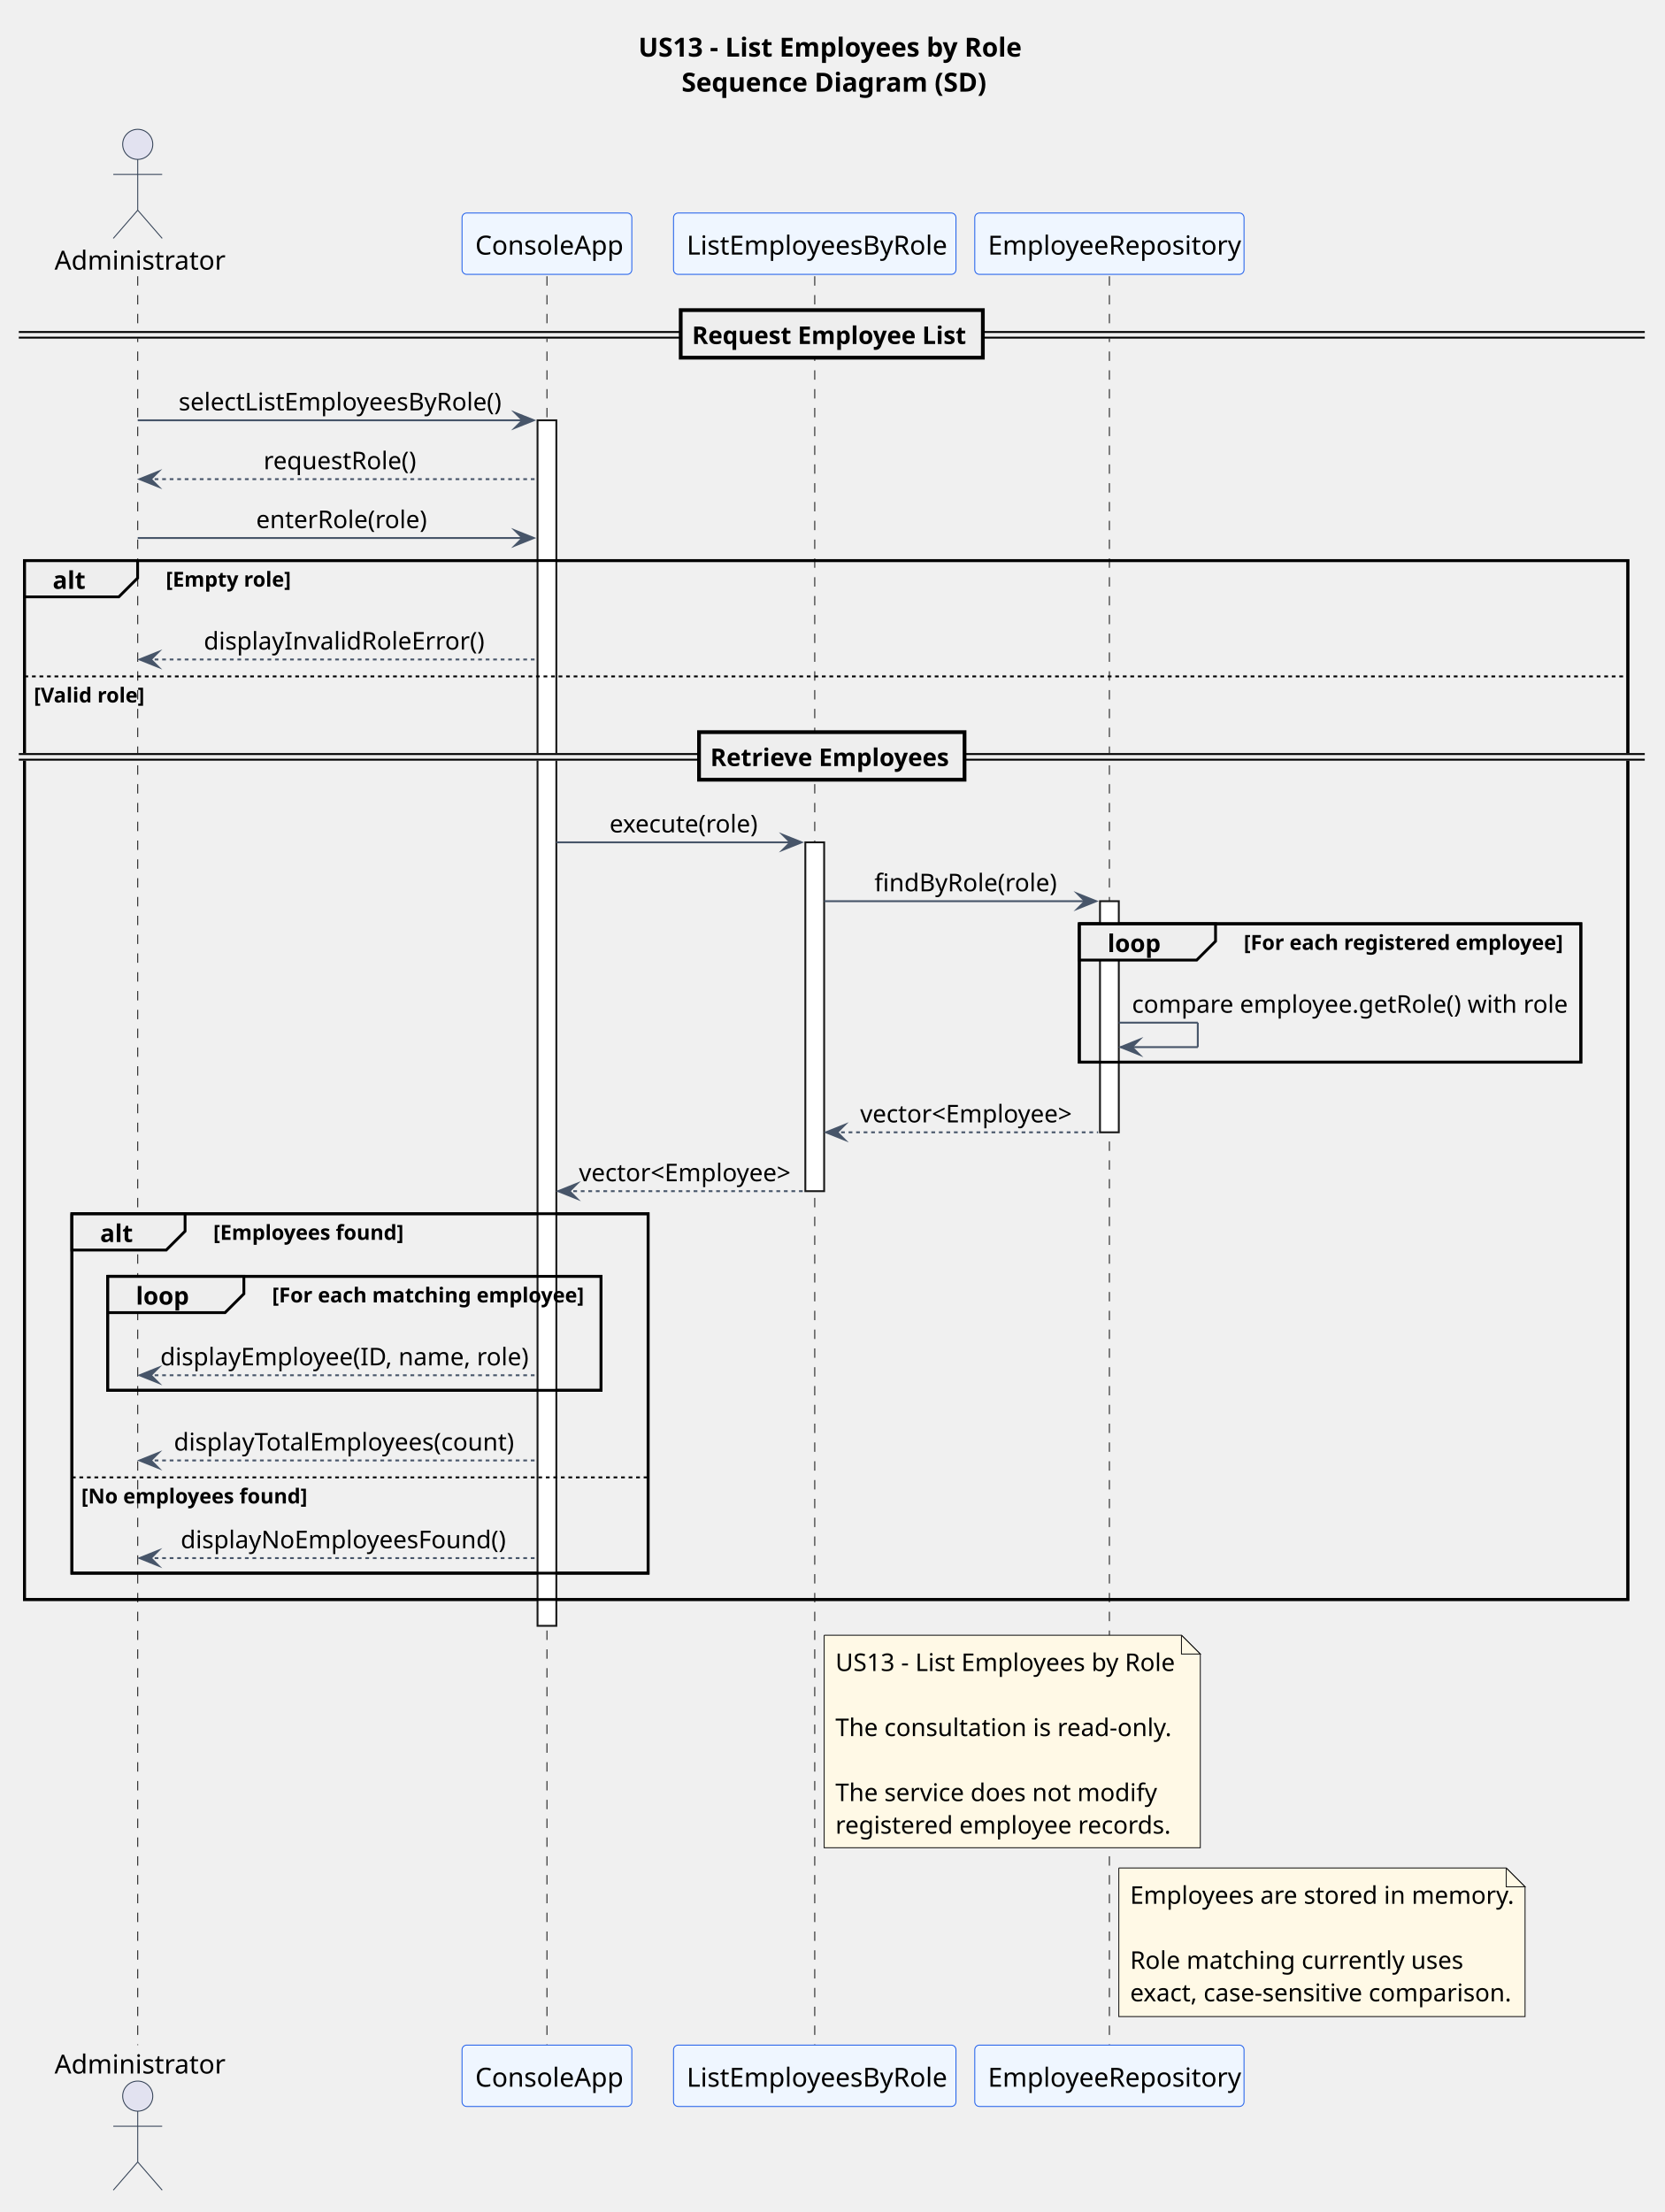
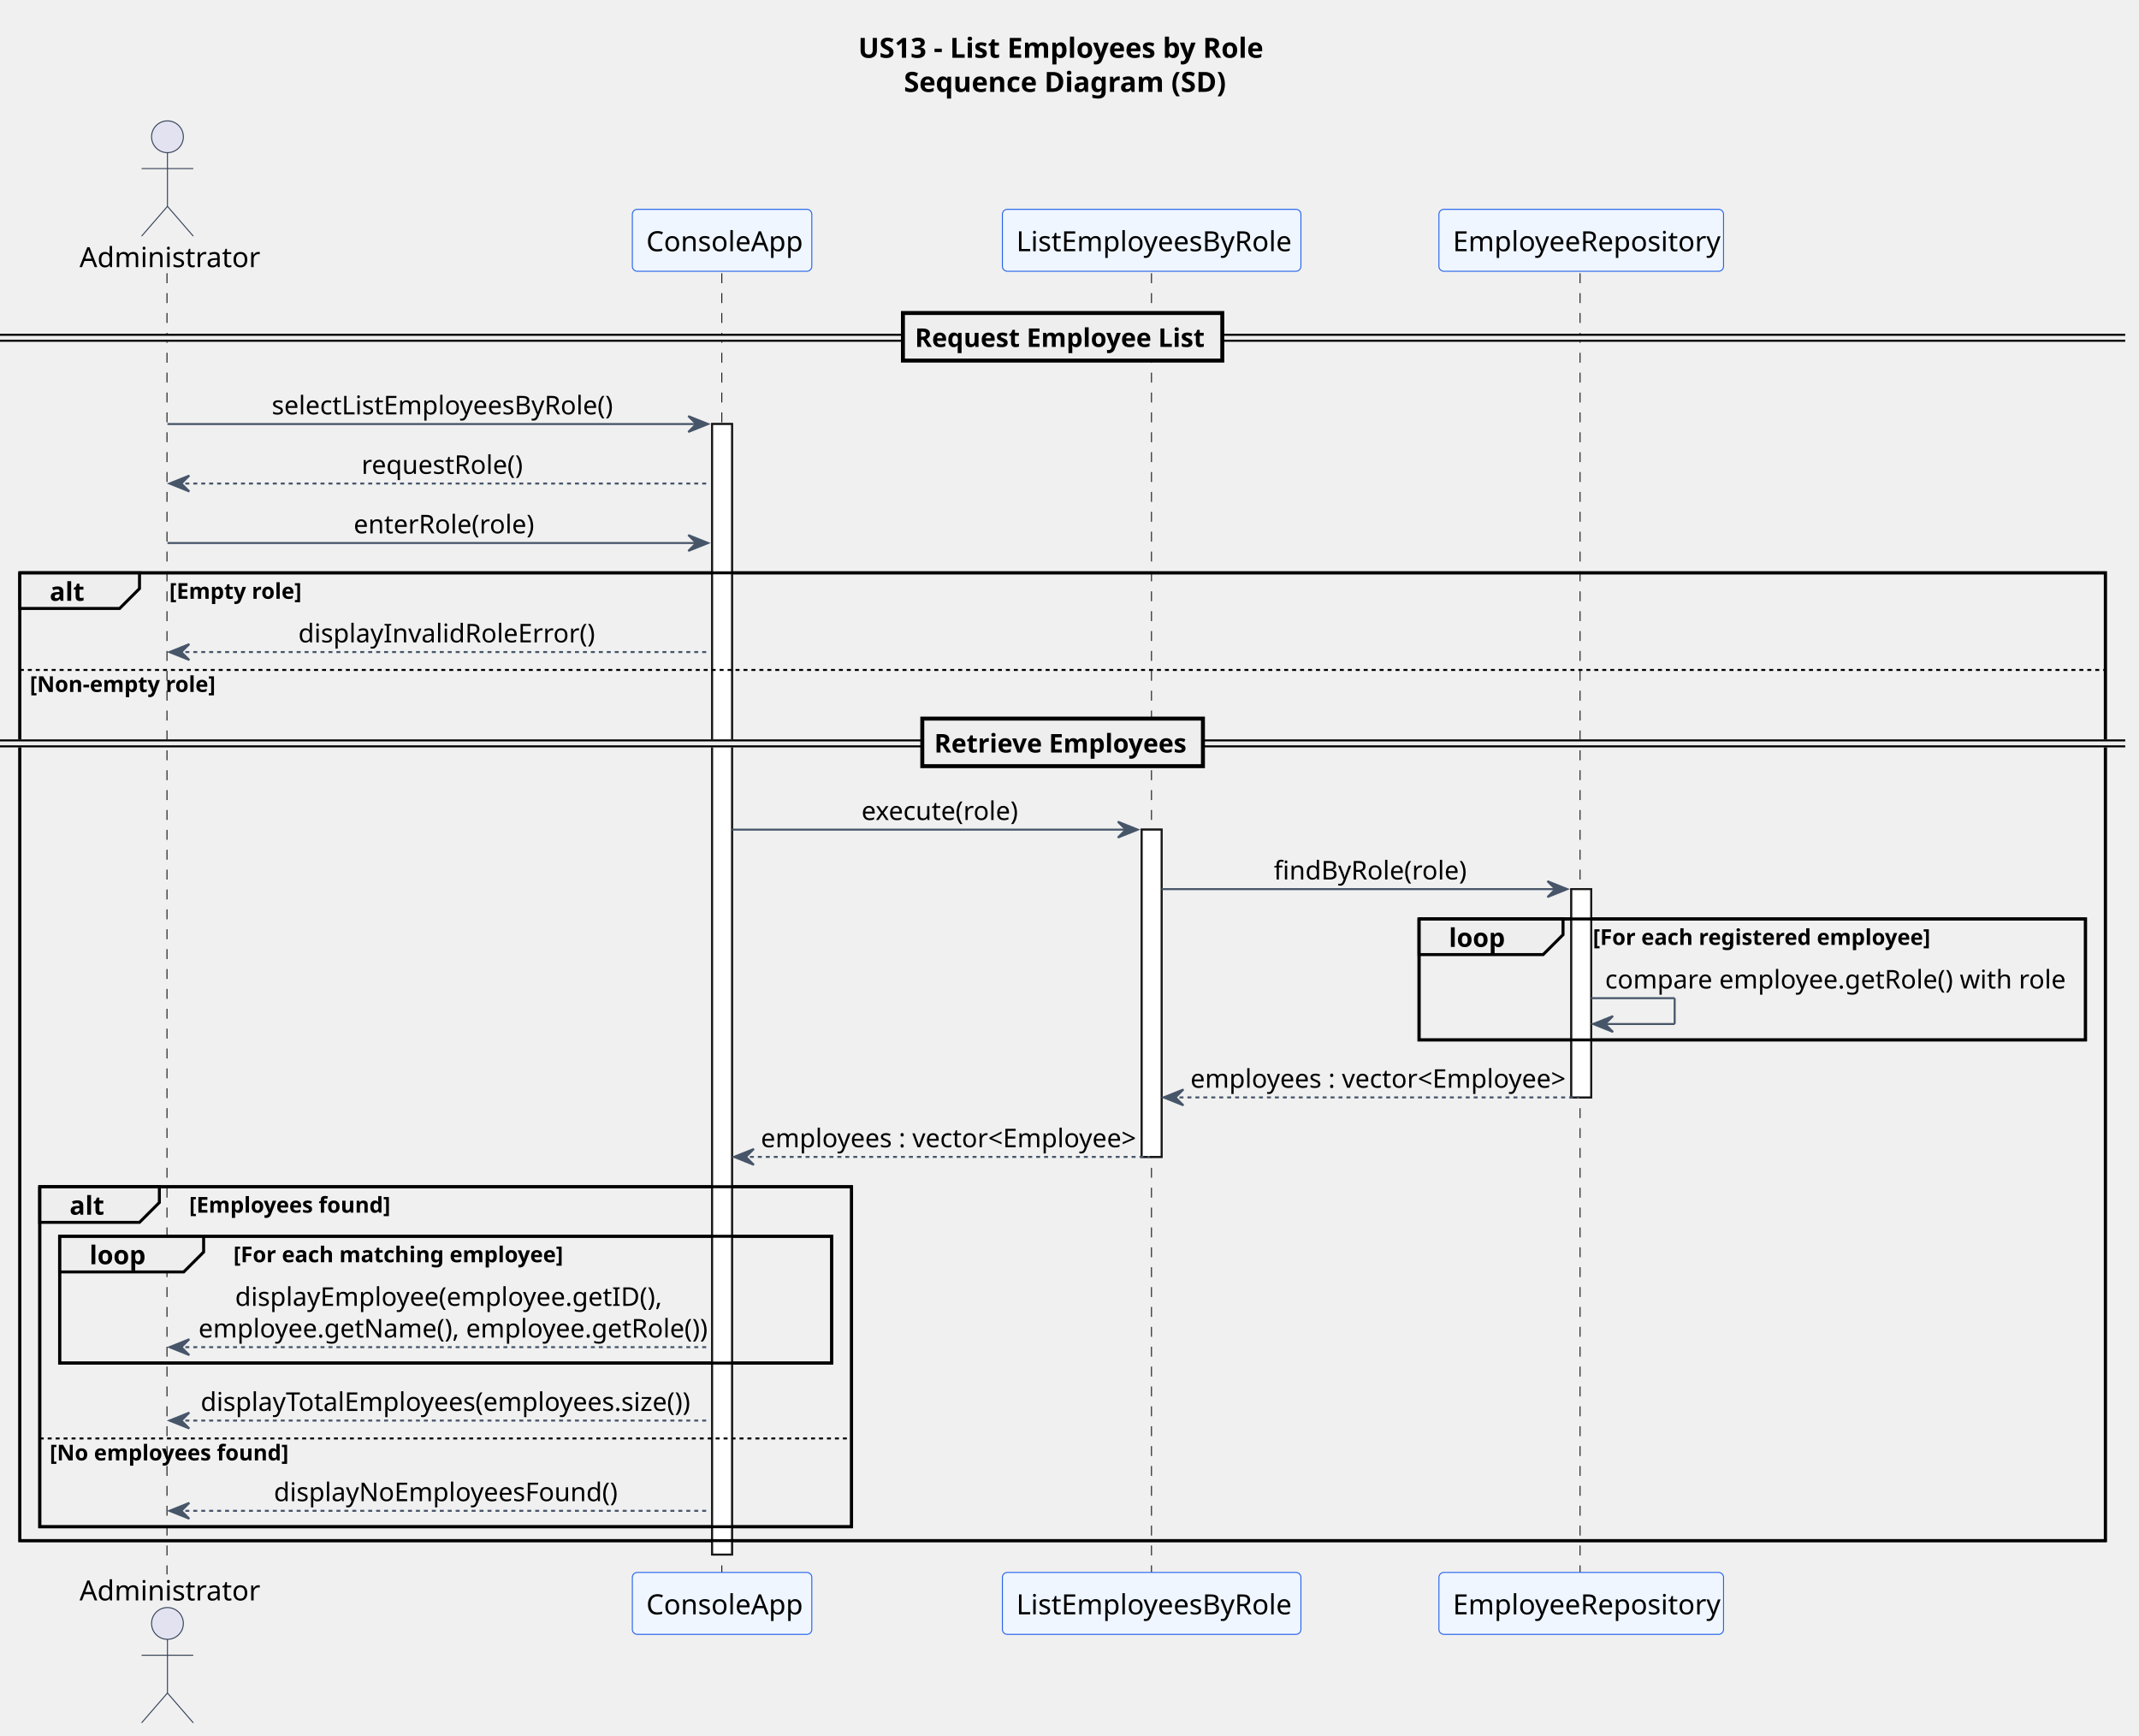
- <svg xmlns="http://www.w3.org/2000/svg" version="1.1" data-diagram-type="SEQUENCE" style="width:885px;height:1176px;background:#FFFFFF;" width="885px" height="1176px" viewBox="0 0 885 1176" zoomAndPan="magnify" preserveAspectRatio="none" contentStyleType="text/css">
+ <svg xmlns="http://www.w3.org/2000/svg" contentStyleType="text/css" height="873px" preserveAspectRatio="none" style="width:1076px;height:873px;background:#FFFFFF;" version="1.1" viewBox="0 0 1076 873" width="1076px" zoomAndPan="magnify">
  <defs />
-   <g font-family="sans-serif" lengthAdjust="spacing">
-     <g class="title" data-source-line="1">
-       <text x="339.456" y="30.107" fill="#000" font-size="14" textLength="204.62" font-weight="700">US13 - List Employees by Role</text>
-       <text x="362.411" y="48.729" fill="#000" font-size="14" textLength="158.71" font-weight="700">Sequence Diagram (SD)</text>
-     </g>
-     <rect x="13" y="298.027" width="852.532" height="552.336" fill="none" style="stroke:#000;stroke-width:1.5;" />
-     <rect x="573.875" y="491.113" width="266.657" height="73.582" fill="none" style="stroke:#000;stroke-width:1.5;" />
-     <rect x="38.234" y="645.277" width="306.36" height="191.086" fill="none" style="stroke:#000;stroke-width:1.5;" />
-     <rect x="57.234" y="678.568" width="262.36" height="60.582" fill="none" style="stroke:#000;stroke-width:1.5;" />
-     <g>
-       <rect x="69.734" y="146.863" width="8" height="940.41" fill="#000" fill-opacity="0" />
-       <line x1="73.234" y1="146.863" x2="73.234" y2="1087.273" style="stroke:#181818;stroke-width:0.5;stroke-dasharray:5,5;" />
-     </g>
-     <g>
-       <rect x="287.311" y="146.863" width="8" height="940.41" fill="#000" fill-opacity="0" />
-       <line x1="290.811" y1="146.863" x2="290.811" y2="1087.273" style="stroke:#181818;stroke-width:0.5;stroke-dasharray:5,5;" />
-     </g>
-     <g>
-       <rect x="285.811" y="223.445" width="10" height="640.918" fill="#FFF" style="stroke:#181818;stroke-width:1;" />
-     </g>
-     <g>
-       <rect x="429.703" y="146.863" width="8" height="940.41" fill="#000" fill-opacity="0" />
-       <line x1="433.203" y1="146.863" x2="433.203" y2="1087.273" style="stroke:#181818;stroke-width:0.5;stroke-dasharray:5,5;" />
-     </g>
-     <g>
-       <rect x="428.203" y="447.822" width="10" height="185.455" fill="#FFF" style="stroke:#181818;stroke-width:1;" />
-     </g>
-     <g>
-       <rect x="586.375" y="146.863" width="8" height="940.41" fill="#000" fill-opacity="0" />
-       <line x1="589.875" y1="146.863" x2="589.875" y2="1087.273" style="stroke:#181818;stroke-width:0.5;stroke-dasharray:5,5;" />
-     </g>
-     <g>
-       <rect x="584.875" y="479.113" width="10" height="122.873" fill="#FFF" style="stroke:#181818;stroke-width:1;" />
-     </g>
-     <text x="29" y="143.35" fill="#000" font-size="14" textLength="82.469">Administrator</text>
-     <ellipse cx="73.234" cy="76.742" rx="8" ry="8" fill="#E2E2F0" style="stroke:#334155;stroke-width:0.5;" />
-     <path d="M73.234,84.742 L73.234,111.742 M60.234,92.742 L86.234,92.742 M73.234,111.742 L60.234,126.742 M73.234,111.742 L86.234,126.742" style="stroke:#334155;stroke-width:0.5;" fill="none" />
-     <rect x="245.673" y="113.242" width="90.275" height="32.621" fill="#EFF6FF" style="stroke:#2563EB;stroke-width:0.5;" rx="2.5" ry="2.5" />
-     <text x="252.673" y="135.35" fill="#000" font-size="14" textLength="76.275">ConsoleApp</text>
-     <rect x="358.117" y="113.242" width="150.172" height="32.621" fill="#EFF6FF" style="stroke:#2563EB;stroke-width:0.5;" rx="2.5" ry="2.5" />
-     <text x="365.117" y="135.35" fill="#000" font-size="14" textLength="136.172">ListEmployeesByRole</text>
-     <rect x="518.289" y="113.242" width="143.172" height="32.621" fill="#EFF6FF" style="stroke:#2563EB;stroke-width:0.5;" rx="2.5" ry="2.5" />
-     <text x="525.289" y="135.35" fill="#000" font-size="14" textLength="129.172">EmployeeRepository</text>
-     <text x="29" y="1102.381" fill="#000" font-size="14" textLength="82.469">Administrator</text>
-     <ellipse cx="73.234" cy="1114.395" rx="8" ry="8" fill="#E2E2F0" style="stroke:#334155;stroke-width:0.5;" />
-     <path d="M73.234,1122.395 L73.234,1149.395 M60.234,1130.395 L86.234,1130.395 M73.234,1149.395 L60.234,1164.395 M73.234,1149.395 L86.234,1164.395" style="stroke:#334155;stroke-width:0.5;" fill="none" />
-     <rect x="245.673" y="1087.273" width="90.275" height="32.621" fill="#EFF6FF" style="stroke:#2563EB;stroke-width:0.5;" rx="2.5" ry="2.5" />
-     <text x="252.673" y="1109.381" fill="#000" font-size="14" textLength="76.275">ConsoleApp</text>
-     <rect x="358.117" y="1087.273" width="150.172" height="32.621" fill="#EFF6FF" style="stroke:#2563EB;stroke-width:0.5;" rx="2.5" ry="2.5" />
-     <text x="365.117" y="1109.381" fill="#000" font-size="14" textLength="136.172">ListEmployeesByRole</text>
-     <rect x="518.289" y="1087.273" width="143.172" height="32.621" fill="#EFF6FF" style="stroke:#2563EB;stroke-width:0.5;" rx="2.5" ry="2.5" />
-     <text x="525.289" y="1109.381" fill="#000" font-size="14" textLength="129.172">EmployeeRepository</text>
-     <rect x="10" y="176.509" width="864.532" height="3" fill="#EEE" style="stroke:#EEE;stroke-width:1;" />
-     <line x1="10" y1="176.509" x2="874.532" y2="176.509" style="stroke:#000;stroke-width:1;" />
-     <line x1="10" y1="179.509" x2="874.532" y2="179.509" style="stroke:#000;stroke-width:1;" />
-     <rect x="361.941" y="164.863" width="160.65" height="25.291" fill="#EEE" style="stroke:#000;stroke-width:2;" />
-     <text x="367.941" y="182.892" fill="#000" font-size="13" textLength="143.038" font-weight="700">Request Employee List</text>
-     <polygon points="273.811,219.445,283.811,223.445,273.811,227.445,277.811,223.445" fill="#475569" style="stroke:#475569;stroke-width:1;stroke-linejoin:miter;stroke-miterlimit:10;" />
-     <line x1="73.234" y1="223.445" x2="279.811" y2="223.445" style="stroke:#475569;stroke-width:1;" />
-     <text x="94.991" y="218.183" fill="#000" font-size="13" textLength="169.063">selectListEmployeesByRole()</text>
-     <polygon points="84.234,250.736,74.234,254.736,84.234,258.736,80.234,254.736" fill="#475569" style="stroke:#475569;stroke-width:1;stroke-linejoin:miter;stroke-miterlimit:10;" />
-     <line x1="78.234" y1="254.736" x2="284.811" y2="254.736" style="stroke:#475569;stroke-width:1;stroke-dasharray:2,2;" />
-     <text x="140.145" y="249.474" fill="#000" font-size="13" textLength="78.755">requestRole()</text>
-     <polygon points="273.811,282.027,283.811,286.027,273.811,290.027,277.811,286.027" fill="#475569" style="stroke:#475569;stroke-width:1;stroke-linejoin:miter;stroke-miterlimit:10;" />
-     <line x1="73.234" y1="286.027" x2="279.811" y2="286.027" style="stroke:#475569;stroke-width:1;" />
-     <text x="136.171" y="280.765" fill="#000" font-size="13" textLength="86.703">enterRole(role)</text>
-     <path d="M13,298.027 L73.171,298.027 L73.171,307.318 L63.171,317.318 L13,317.318 L13,298.027" style="stroke:#000;stroke-width:1.5;" fill="#EEE" />
-     <rect x="13" y="298.027" width="852.532" height="552.336" fill="none" style="stroke:#000;stroke-width:1.5;" />
-     <text x="28" y="313.056" fill="#000" font-size="13" textLength="15.171" font-weight="700">alt</text>
-     <text x="88.171" y="311.897" fill="#000" font-size="11" textLength="64.174" font-weight="700">[Empty role]</text>
-     <polygon points="84.234,346.609,74.234,350.609,84.234,354.609,80.234,350.609" fill="#475569" style="stroke:#475569;stroke-width:1;stroke-linejoin:miter;stroke-miterlimit:10;" />
-     <line x1="78.234" y1="350.609" x2="284.811" y2="350.609" style="stroke:#475569;stroke-width:1;stroke-dasharray:2,2;" />
-     <text x="108.359" y="345.347" fill="#000" font-size="13" textLength="142.327">displayInvalidRoleError()</text>
-     <line x1="13" y1="359.609" x2="865.532" y2="359.609" style="stroke:#000;stroke-width:1;stroke-dasharray:2,2;" />
-     <text x="18" y="373.479" fill="#000" font-size="11" textLength="56.842" font-weight="700">[Valid role]</text>
-     <rect x="10" y="400.886" width="864.532" height="3" fill="#EEE" style="stroke:#EEE;stroke-width:1;" />
-     <line x1="10" y1="400.886" x2="874.532" y2="400.886" style="stroke:#000;stroke-width:1;" />
-     <line x1="10" y1="403.886" x2="874.532" y2="403.886" style="stroke:#000;stroke-width:1;" />
-     <rect x="371.678" y="389.24" width="141.175" height="25.291" fill="#EEE" style="stroke:#000;stroke-width:2;" />
-     <text x="377.678" y="407.269" fill="#000" font-size="13" textLength="123.563" font-weight="700">Retrieve Employees</text>
-     <polygon points="416.203,443.822,426.203,447.822,416.203,451.822,420.203,447.822" fill="#475569" style="stroke:#475569;stroke-width:1;stroke-linejoin:miter;stroke-miterlimit:10;" />
-     <line x1="295.811" y1="447.822" x2="422.203" y2="447.822" style="stroke:#475569;stroke-width:1;" />
-     <text x="324.073" y="442.56" fill="#000" font-size="13" textLength="75.867">execute(role)</text>
-     <polygon points="572.875,475.113,582.875,479.113,572.875,483.113,576.875,479.113" fill="#475569" style="stroke:#475569;stroke-width:1;stroke-linejoin:miter;stroke-miterlimit:10;" />
-     <line x1="438.203" y1="479.113" x2="578.875" y2="479.113" style="stroke:#475569;stroke-width:1;" />
-     <text x="464.938" y="473.851" fill="#000" font-size="13" textLength="93.203">findByRole(role)</text>
-     <path d="M573.875,491.113 L646.31,491.113 L646.31,500.404 L636.31,510.404 L573.875,510.404 L573.875,491.113" style="stroke:#000;stroke-width:1.5;" fill="#EEE" />
-     <rect x="573.875" y="491.113" width="266.657" height="73.582" fill="none" style="stroke:#000;stroke-width:1.5;" />
-     <text x="588.875" y="506.142" fill="#000" font-size="13" textLength="27.435" font-weight="700">loop</text>
-     <text x="661.31" y="504.983" fill="#000" font-size="11" textLength="163.222" font-weight="700">[For each registered employee]</text>
-     <line x1="594.875" y1="543.695" x2="636.875" y2="543.695" style="stroke:#475569;stroke-width:1;" />
-     <line x1="636.875" y1="543.695" x2="636.875" y2="556.695" style="stroke:#475569;stroke-width:1;" />
-     <line x1="595.875" y1="556.695" x2="636.875" y2="556.695" style="stroke:#475569;stroke-width:1;" />
-     <polygon points="605.875,552.695,595.875,556.695,605.875,560.695,601.875,556.695" fill="#475569" style="stroke:#475569;stroke-width:1;stroke-linejoin:miter;stroke-miterlimit:10;" />
-     <text x="601.875" y="538.433" fill="#000" font-size="13" textLength="219.654">compare employee.getRole() with role</text>
-     <polygon points="449.203,597.986,439.203,601.986,449.203,605.986,445.203,601.986" fill="#475569" style="stroke:#475569;stroke-width:1;stroke-linejoin:miter;stroke-miterlimit:10;" />
-     <line x1="443.203" y1="601.986" x2="583.875" y2="601.986" style="stroke:#475569;stroke-width:1;stroke-dasharray:2,2;" />
-     <text x="457.343" y="596.724" fill="#000" font-size="13" textLength="108.393">vector&lt;Employee&gt;</text>
-     <polygon points="306.811,629.277,296.811,633.277,306.811,637.277,302.811,633.277" fill="#475569" style="stroke:#475569;stroke-width:1;stroke-linejoin:miter;stroke-miterlimit:10;" />
-     <line x1="300.811" y1="633.277" x2="427.203" y2="633.277" style="stroke:#475569;stroke-width:1;stroke-dasharray:2,2;" />
-     <text x="307.811" y="628.015" fill="#000" font-size="13" textLength="108.393">vector&lt;Employee&gt;</text>
-     <path d="M38.234,645.277 L98.405,645.277 L98.405,654.568 L88.405,664.568 L38.234,664.568 L38.234,645.277" style="stroke:#000;stroke-width:1.5;" fill="#EEE" />
-     <rect x="38.234" y="645.277" width="306.36" height="191.086" fill="none" style="stroke:#000;stroke-width:1.5;" />
-     <text x="53.234" y="660.306" fill="#000" font-size="13" textLength="15.171" font-weight="700">alt</text>
-     <text x="113.405" y="659.147" fill="#000" font-size="11" textLength="99.005" font-weight="700">[Employees found]</text>
-     <path d="M57.234,678.568 L129.669,678.568 L129.669,687.859 L119.669,697.859 L57.234,697.859 L57.234,678.568" style="stroke:#000;stroke-width:1.5;" fill="#EEE" />
-     <rect x="57.234" y="678.568" width="262.36" height="60.582" fill="none" style="stroke:#000;stroke-width:1.5;" />
-     <text x="72.234" y="693.597" fill="#000" font-size="13" textLength="27.435" font-weight="700">loop</text>
-     <text x="144.669" y="692.438" fill="#000" font-size="11" textLength="158.925" font-weight="700">[For each matching employee]</text>
-     <polygon points="84.234,727.15,74.234,731.15,84.234,735.15,80.234,731.15" fill="#475569" style="stroke:#475569;stroke-width:1;stroke-linejoin:miter;stroke-miterlimit:10;" />
-     <line x1="78.234" y1="731.15" x2="284.811" y2="731.15" style="stroke:#475569;stroke-width:1;stroke-dasharray:2,2;" />
-     <text x="85.234" y="725.888" fill="#000" font-size="13" textLength="188.576">displayEmployee(ID, name, role)</text>
-     <polygon points="84.234,772.441,74.234,776.441,84.234,780.441,80.234,776.441" fill="#475569" style="stroke:#475569;stroke-width:1;stroke-linejoin:miter;stroke-miterlimit:10;" />
-     <line x1="78.234" y1="776.441" x2="284.811" y2="776.441" style="stroke:#475569;stroke-width:1;stroke-dasharray:2,2;" />
-     <text x="92.455" y="771.179" fill="#000" font-size="13" textLength="174.135">displayTotalEmployees(count)</text>
-     <line x1="38.234" y1="785.441" x2="344.594" y2="785.441" style="stroke:#000;stroke-width:1;stroke-dasharray:2,2;" />
-     <text x="43.234" y="799.312" fill="#000" font-size="11" textLength="115.505" font-weight="700">[No employees found]</text>
-     <polygon points="84.234,824.363,74.234,828.363,84.234,832.363,80.234,828.363" fill="#475569" style="stroke:#475569;stroke-width:1;stroke-linejoin:miter;stroke-miterlimit:10;" />
-     <line x1="78.234" y1="828.363" x2="284.811" y2="828.363" style="stroke:#475569;stroke-width:1;stroke-dasharray:2,2;" />
-     <text x="96.067" y="823.101" fill="#000" font-size="13" textLength="166.912">displayNoEmployeesFound()</text>
-     <path d="M438.203,869.363 L438.203,982.363 L638.203,982.363 L638.203,879.363 L628.203,869.363 L438.203,869.363" style="stroke:#181818;stroke-width:0.5;" fill="#FFF9E6" />
-     <path d="M628.203,869.363 L628.203,879.363 L638.203,879.363 L628.203,869.363" style="stroke:#181818;stroke-width:0.5;" fill="#FFF9E6" />
-     <text x="444.203" y="888.392" fill="#000" font-size="13" textLength="179.912">US13 - List Employees by Role</text>
-     <text x="444.203" y="905.683" fill="#000" font-size="13"> </text>
-     <text x="444.203" y="922.974" fill="#000" font-size="13" textLength="169.813">The consultation is read-only.</text>
-     <text x="444.203" y="940.265" fill="#000" font-size="13"> </text>
-     <text x="444.203" y="957.556" fill="#000" font-size="13" textLength="162.576">The service does not modify</text>
-     <text x="444.203" y="974.847" fill="#000" font-size="13" textLength="168.359">registered employee records.</text>
-     <path d="M594.875,993.109 L594.875,1072.109 L810.875,1072.109 L810.875,1003.109 L800.875,993.109 L594.875,993.109" style="stroke:#181818;stroke-width:0.5;" fill="#FFF9E6" />
-     <path d="M800.875,993.109 L800.875,1003.109 L810.875,1003.109 L800.875,993.109" style="stroke:#181818;stroke-width:0.5;" fill="#FFF9E6" />
-     <text x="600.875" y="1012.138" fill="#000" font-size="13" textLength="194.353">Employees are stored in memory.</text>
-     <text x="600.875" y="1029.429" fill="#000" font-size="13"> </text>
-     <text x="600.875" y="1046.72" fill="#000" font-size="13" textLength="167.629">Role matching currently uses</text>
-     <text x="600.875" y="1064.011" fill="#000" font-size="13" textLength="195.083">exact, case-sensitive comparison.</text>
+   <g>
+     <text fill="#000000" font-family="sans-serif" font-size="14" font-weight="bold" lengthAdjust="spacing" textLength="204.62" x="431.728" y="29.075">US13 - List Employees by Role</text>
+     <text fill="#000000" font-family="sans-serif" font-size="14" font-weight="bold" lengthAdjust="spacing" textLength="158.71" x="454.683" y="46.227">Sequence Diagram (SD)</text>
+     <rect fill="#FFFFFF" height="568.699" style="stroke:#181818;stroke-width:1;" width="10" x="358.231" y="213.307" />
+     <rect fill="#FFFFFF" height="164.631" style="stroke:#181818;stroke-width:1;" width="10" x="574.326" y="417.34" />
+     <rect fill="#FFFFFF" height="104.779" style="stroke:#181818;stroke-width:1;" width="10" x="790.421" y="447.267" />
+     <rect fill="none" height="486.846" style="stroke:#000000;stroke-width:1.5;" width="1049.075" x="10" y="288.159" />
+     <rect fill="none" height="60.852" style="stroke:#000000;stroke-width:1.5;" width="335.24" x="713.835" y="462.267" />
+     <rect fill="none" height="171.034" style="stroke:#000000;stroke-width:1.5;" width="408.368" x="20" y="596.972" />
+     <rect fill="none" height="63.779" style="stroke:#000000;stroke-width:1.5;" width="388.368" x="30" y="621.898" />
+     <line style="stroke:#181818;stroke-width:0.5;stroke-dasharray:5.0,5.0;" x1="84" x2="84" y1="137.454" y2="792.005" />
+     <line style="stroke:#181818;stroke-width:0.5;stroke-dasharray:5.0,5.0;" x1="363.093" x2="363.093" y1="137.454" y2="792.005" />
+     <line style="stroke:#181818;stroke-width:0.5;stroke-dasharray:5.0,5.0;" x1="579.24" x2="579.24" y1="137.454" y2="792.005" />
+     <line style="stroke:#181818;stroke-width:0.5;stroke-dasharray:5.0,5.0;" x1="794.835" x2="794.835" y1="137.454" y2="792.005" />
+     <text fill="#000000" font-family="sans-serif" font-size="14" lengthAdjust="spacing" textLength="82.469" x="40" y="134.378">Administrator</text>
+     <ellipse cx="84.234" cy="68.803" fill="#E2E2F0" rx="8" ry="8" style="stroke:#334155;stroke-width:0.5;" />
+     <path d="M84.234,76.803 L84.234,103.803 M71.234,84.803 L97.234,84.803 M84.234,103.803 L71.234,118.803 M84.234,103.803 L97.234,118.803 " fill="none" style="stroke:#334155;stroke-width:0.5;" />
+     <text fill="#000000" font-family="sans-serif" font-size="14" lengthAdjust="spacing" textLength="82.469" x="40" y="805.081">Administrator</text>
+     <ellipse cx="84.234" cy="816.657" fill="#E2E2F0" rx="8" ry="8" style="stroke:#334155;stroke-width:0.5;" />
+     <path d="M84.234,824.657 L84.234,851.657 M71.234,832.657 L97.234,832.657 M84.234,851.657 L71.234,866.657 M84.234,851.657 L97.234,866.657 " fill="none" style="stroke:#334155;stroke-width:0.5;" />
+     <rect fill="#EFF6FF" height="31.151" rx="2.5" ry="2.5" style="stroke:#2563EB;stroke-width:0.5;" width="90.275" x="318.093" y="105.303" />
+     <text fill="#000000" font-family="sans-serif" font-size="14" lengthAdjust="spacing" textLength="76.275" x="325.093" y="126.378">ConsoleApp</text>
+     <rect fill="#EFF6FF" height="31.151" rx="2.5" ry="2.5" style="stroke:#2563EB;stroke-width:0.5;" width="90.275" x="318.093" y="791.005" />
+     <text fill="#000000" font-family="sans-serif" font-size="14" lengthAdjust="spacing" textLength="76.275" x="325.093" y="812.081">ConsoleApp</text>
+     <rect fill="#EFF6FF" height="31.151" rx="2.5" ry="2.5" style="stroke:#2563EB;stroke-width:0.5;" width="150.172" x="504.24" y="105.303" />
+     <text fill="#000000" font-family="sans-serif" font-size="14" lengthAdjust="spacing" textLength="136.172" x="511.24" y="126.378">ListEmployeesByRole</text>
+     <rect fill="#EFF6FF" height="31.151" rx="2.5" ry="2.5" style="stroke:#2563EB;stroke-width:0.5;" width="150.172" x="504.24" y="791.005" />
+     <text fill="#000000" font-family="sans-serif" font-size="14" lengthAdjust="spacing" textLength="136.172" x="511.24" y="812.081">ListEmployeesByRole</text>
+     <rect fill="#EFF6FF" height="31.151" rx="2.5" ry="2.5" style="stroke:#2563EB;stroke-width:0.5;" width="143.172" x="723.835" y="105.303" />
+     <text fill="#000000" font-family="sans-serif" font-size="14" lengthAdjust="spacing" textLength="129.172" x="730.835" y="126.378">EmployeeRepository</text>
+     <rect fill="#EFF6FF" height="31.151" rx="2.5" ry="2.5" style="stroke:#2563EB;stroke-width:0.5;" width="143.172" x="723.835" y="791.005" />
+     <text fill="#000000" font-family="sans-serif" font-size="14" lengthAdjust="spacing" textLength="129.172" x="730.835" y="812.081">EmployeeRepository</text>
+     <rect fill="#FFFFFF" height="568.699" style="stroke:#181818;stroke-width:1;" width="10" x="358.231" y="213.307" />
+     <rect fill="#FFFFFF" height="164.631" style="stroke:#181818;stroke-width:1;" width="10" x="574.326" y="417.34" />
+     <rect fill="#FFFFFF" height="104.779" style="stroke:#181818;stroke-width:1;" width="10" x="790.421" y="447.267" />
+     <rect fill="#EEEEEE" height="3" style="stroke:#EEEEEE;stroke-width:1;" width="1069.075" x="0" y="168.417" />
+     <line style="stroke:#000000;stroke-width:1;" x1="0" x2="1069.075" y1="168.417" y2="168.417" />
+     <line style="stroke:#000000;stroke-width:1;" x1="0" x2="1069.075" y1="171.417" y2="171.417" />
+     <rect fill="#EEEEEE" height="23.926" style="stroke:#000000;stroke-width:2;" width="160.65" x="454.213" y="157.454" />
+     <text fill="#000000" font-family="sans-serif" font-size="13" font-weight="bold" lengthAdjust="spacing" textLength="143.038" x="460.213" y="174.524">Request Employee List</text>
+     <polygon fill="#475569" points="346.231,209.307,356.231,213.307,346.231,217.307,350.231,213.307" style="stroke:#475569;stroke-width:1;" />
+     <line style="stroke:#475569;stroke-width:1;" x1="84.234" x2="352.231" y1="213.307" y2="213.307" />
+     <text fill="#000000" font-family="sans-serif" font-size="13" lengthAdjust="spacing" textLength="169.064" x="136.701" y="208.45">selectListEmployeesByRole()</text>
+     <polygon fill="#475569" points="95.234,239.233,85.234,243.233,95.234,247.233,91.234,243.233" style="stroke:#475569;stroke-width:1;" />
+     <line style="stroke:#475569;stroke-width:1;stroke-dasharray:2.0,2.0;" x1="89.234" x2="357.231" y1="243.233" y2="243.233" />
+     <text fill="#000000" font-family="sans-serif" font-size="13" lengthAdjust="spacing" textLength="78.755" x="181.855" y="238.376">requestRole()</text>
+     <polygon fill="#475569" points="346.231,269.159,356.231,273.159,346.231,277.159,350.231,273.159" style="stroke:#475569;stroke-width:1;" />
+     <line style="stroke:#475569;stroke-width:1;" x1="84.234" x2="352.231" y1="273.159" y2="273.159" />
+     <text fill="#000000" font-family="sans-serif" font-size="13" lengthAdjust="spacing" textLength="86.703" x="177.881" y="268.303">enterRole(role)</text>
+     <path d="M10,288.159 L70.171,288.159 L70.171,296.085 L60.171,306.085 L10,306.085 L10,288.159 " fill="#EEEEEE" style="stroke:#000000;stroke-width:1.5;" />
+     <rect fill="none" height="486.846" style="stroke:#000000;stroke-width:1.5;" width="1049.075" x="10" y="288.159" />
+     <text fill="#000000" font-family="sans-serif" font-size="13" font-weight="bold" lengthAdjust="spacing" textLength="15.171" x="25" y="302.229">alt</text>
+     <text fill="#000000" font-family="sans-serif" font-size="11" font-weight="bold" lengthAdjust="spacing" textLength="64.174" x="85.171" y="301.218">[Empty role]</text>
+     <polygon fill="#475569" points="95.234,324.012,85.234,328.012,95.234,332.012,91.234,328.012" style="stroke:#475569;stroke-width:1;" />
+     <line style="stroke:#475569;stroke-width:1;stroke-dasharray:2.0,2.0;" x1="89.234" x2="357.231" y1="328.012" y2="328.012" />
+     <text fill="#000000" font-family="sans-serif" font-size="13" lengthAdjust="spacing" textLength="142.327" x="150.069" y="323.155">displayInvalidRoleError()</text>
+     <line style="stroke:#000000;stroke-width:1;stroke-dasharray:2.0,2.0;" x1="10" x2="1059.075" y1="337.012" y2="337.012" />
+     <text fill="#000000" font-family="sans-serif" font-size="11" font-weight="bold" lengthAdjust="spacing" textLength="88" x="15" y="348.071">[Non-empty role]</text>
+     <rect fill="#EEEEEE" height="3" style="stroke:#EEEEEE;stroke-width:1;" width="1069.075" x="0" y="372.451" />
+     <line style="stroke:#000000;stroke-width:1;" x1="0" x2="1069.075" y1="372.451" y2="372.451" />
+     <line style="stroke:#000000;stroke-width:1;" x1="0" x2="1069.075" y1="375.451" y2="375.451" />
+     <rect fill="#EEEEEE" height="23.926" style="stroke:#000000;stroke-width:2;" width="141.175" x="463.95" y="361.488" />
+     <text fill="#000000" font-family="sans-serif" font-size="13" font-weight="bold" lengthAdjust="spacing" textLength="123.564" x="469.95" y="378.558">Retrieve Employees</text>
+     <polygon fill="#475569" points="562.326,413.34,572.326,417.34,562.326,421.34,566.326,417.34" style="stroke:#475569;stroke-width:1;" />
+     <line style="stroke:#475569;stroke-width:1;" x1="368.231" x2="568.326" y1="417.34" y2="417.34" />
+     <text fill="#000000" font-family="sans-serif" font-size="13" lengthAdjust="spacing" textLength="75.867" x="433.344" y="412.484">execute(role)</text>
+     <polygon fill="#475569" points="778.421,443.267,788.421,447.267,778.421,451.267,782.421,447.267" style="stroke:#475569;stroke-width:1;" />
+     <line style="stroke:#475569;stroke-width:1;" x1="584.326" x2="784.421" y1="447.267" y2="447.267" />
+     <text fill="#000000" font-family="sans-serif" font-size="13" lengthAdjust="spacing" textLength="93.203" x="640.772" y="442.41">findByRole(role)</text>
+     <path d="M713.835,462.267 L786.269,462.267 L786.269,470.193 L776.269,480.193 L713.835,480.193 L713.835,462.267 " fill="#EEEEEE" style="stroke:#000000;stroke-width:1.5;" />
+     <rect fill="none" height="60.852" style="stroke:#000000;stroke-width:1.5;" width="335.24" x="713.835" y="462.267" />
+     <text fill="#000000" font-family="sans-serif" font-size="13" font-weight="bold" lengthAdjust="spacing" textLength="27.435" x="728.835" y="476.336">loop</text>
+     <text fill="#000000" font-family="sans-serif" font-size="11" font-weight="bold" lengthAdjust="spacing" textLength="163.222" x="801.269" y="475.326">[For each registered employee]</text>
+     <line style="stroke:#475569;stroke-width:1;" x1="800.421" x2="842.421" y1="502.119" y2="502.119" />
+     <line style="stroke:#475569;stroke-width:1;" x1="842.421" x2="842.421" y1="502.119" y2="515.119" />
+     <line style="stroke:#475569;stroke-width:1;" x1="801.421" x2="842.421" y1="515.119" y2="515.119" />
+     <polygon fill="#475569" points="811.421,511.119,801.421,515.119,811.421,519.119,807.421,515.119" style="stroke:#475569;stroke-width:1;" />
+     <text fill="#000000" font-family="sans-serif" font-size="13" lengthAdjust="spacing" textLength="219.654" x="807.421" y="497.263">compare employee.getRole() with role</text>
+     <polygon fill="#475569" points="595.326,548.045,585.326,552.045,595.326,556.045,591.326,552.045" style="stroke:#475569;stroke-width:1;" />
+     <line style="stroke:#475569;stroke-width:1;stroke-dasharray:2.0,2.0;" x1="589.326" x2="794.421" y1="552.045" y2="552.045" />
+     <text fill="#000000" font-family="sans-serif" font-size="13" lengthAdjust="spacing" textLength="182.095" x="598.826" y="547.189">employees : vector&lt;Employee&gt;</text>
+     <polygon fill="#475569" points="379.231,577.972,369.231,581.972,379.231,585.972,375.231,581.972" style="stroke:#475569;stroke-width:1;" />
+     <line style="stroke:#475569;stroke-width:1;stroke-dasharray:2.0,2.0;" x1="373.231" x2="578.326" y1="581.972" y2="581.972" />
+     <text fill="#000000" font-family="sans-serif" font-size="13" lengthAdjust="spacing" textLength="182.095" x="382.731" y="577.115">employees : vector&lt;Employee&gt;</text>
+     <path d="M20,596.972 L80.171,596.972 L80.171,604.898 L70.171,614.898 L20,614.898 L20,596.972 " fill="#EEEEEE" style="stroke:#000000;stroke-width:1.5;" />
+     <rect fill="none" height="171.034" style="stroke:#000000;stroke-width:1.5;" width="408.368" x="20" y="596.972" />
+     <text fill="#000000" font-family="sans-serif" font-size="13" font-weight="bold" lengthAdjust="spacing" textLength="15.171" x="35" y="611.042">alt</text>
+     <text fill="#000000" font-family="sans-serif" font-size="11" font-weight="bold" lengthAdjust="spacing" textLength="99.005" x="95.171" y="610.031">[Employees found]</text>
+     <path d="M30,621.898 L102.435,621.898 L102.435,629.824 L92.435,639.824 L30,639.824 L30,621.898 " fill="#EEEEEE" style="stroke:#000000;stroke-width:1.5;" />
+     <rect fill="none" height="63.779" style="stroke:#000000;stroke-width:1.5;" width="388.368" x="30" y="621.898" />
+     <text fill="#000000" font-family="sans-serif" font-size="13" font-weight="bold" lengthAdjust="spacing" textLength="27.435" x="45" y="635.968">loop</text>
+     <text fill="#000000" font-family="sans-serif" font-size="11" font-weight="bold" lengthAdjust="spacing" textLength="158.925" x="117.435" y="634.957">[For each matching employee]</text>
+     <polygon fill="#475569" points="95.234,673.677,85.234,677.677,95.234,681.677,91.234,677.677" style="stroke:#475569;stroke-width:1;" />
+     <line style="stroke:#475569;stroke-width:1;stroke-dasharray:2.0,2.0;" x1="89.234" x2="357.231" y1="677.677" y2="677.677" />
+     <text fill="#000000" font-family="sans-serif" font-size="13" lengthAdjust="spacing" textLength="205.924" x="118.27" y="656.894">displayEmployee(employee.getID(),</text>
+     <text fill="#000000" font-family="sans-serif" font-size="13" lengthAdjust="spacing" textLength="246.384" x="99.846" y="672.82">employee.getName(), employee.getRole())</text>
+     <polygon fill="#475569" points="95.234,710.603,85.234,714.603,95.234,718.603,91.234,714.603" style="stroke:#475569;stroke-width:1;" />
+     <line style="stroke:#475569;stroke-width:1;stroke-dasharray:2.0,2.0;" x1="89.234" x2="357.231" y1="714.603" y2="714.603" />
+     <text fill="#000000" font-family="sans-serif" font-size="13" lengthAdjust="spacing" textLength="240.589" x="100.938" y="709.747">displayTotalEmployees(employees.size())</text>
+     <line style="stroke:#000000;stroke-width:1;stroke-dasharray:2.0,2.0;" x1="20" x2="428.368" y1="723.603" y2="723.603" />
+     <text fill="#000000" font-family="sans-serif" font-size="11" font-weight="bold" lengthAdjust="spacing" textLength="115.505" x="25" y="734.662">[No employees found]</text>
+     <polygon fill="#475569" points="95.234,756.005,85.234,760.005,95.234,764.005,91.234,760.005" style="stroke:#475569;stroke-width:1;" />
+     <line style="stroke:#475569;stroke-width:1;stroke-dasharray:2.0,2.0;" x1="89.234" x2="357.231" y1="760.005" y2="760.005" />
+     <text fill="#000000" font-family="sans-serif" font-size="13" lengthAdjust="spacing" textLength="166.912" x="137.777" y="755.149">displayNoEmployeesFound()</text>
  </g>
</svg>
